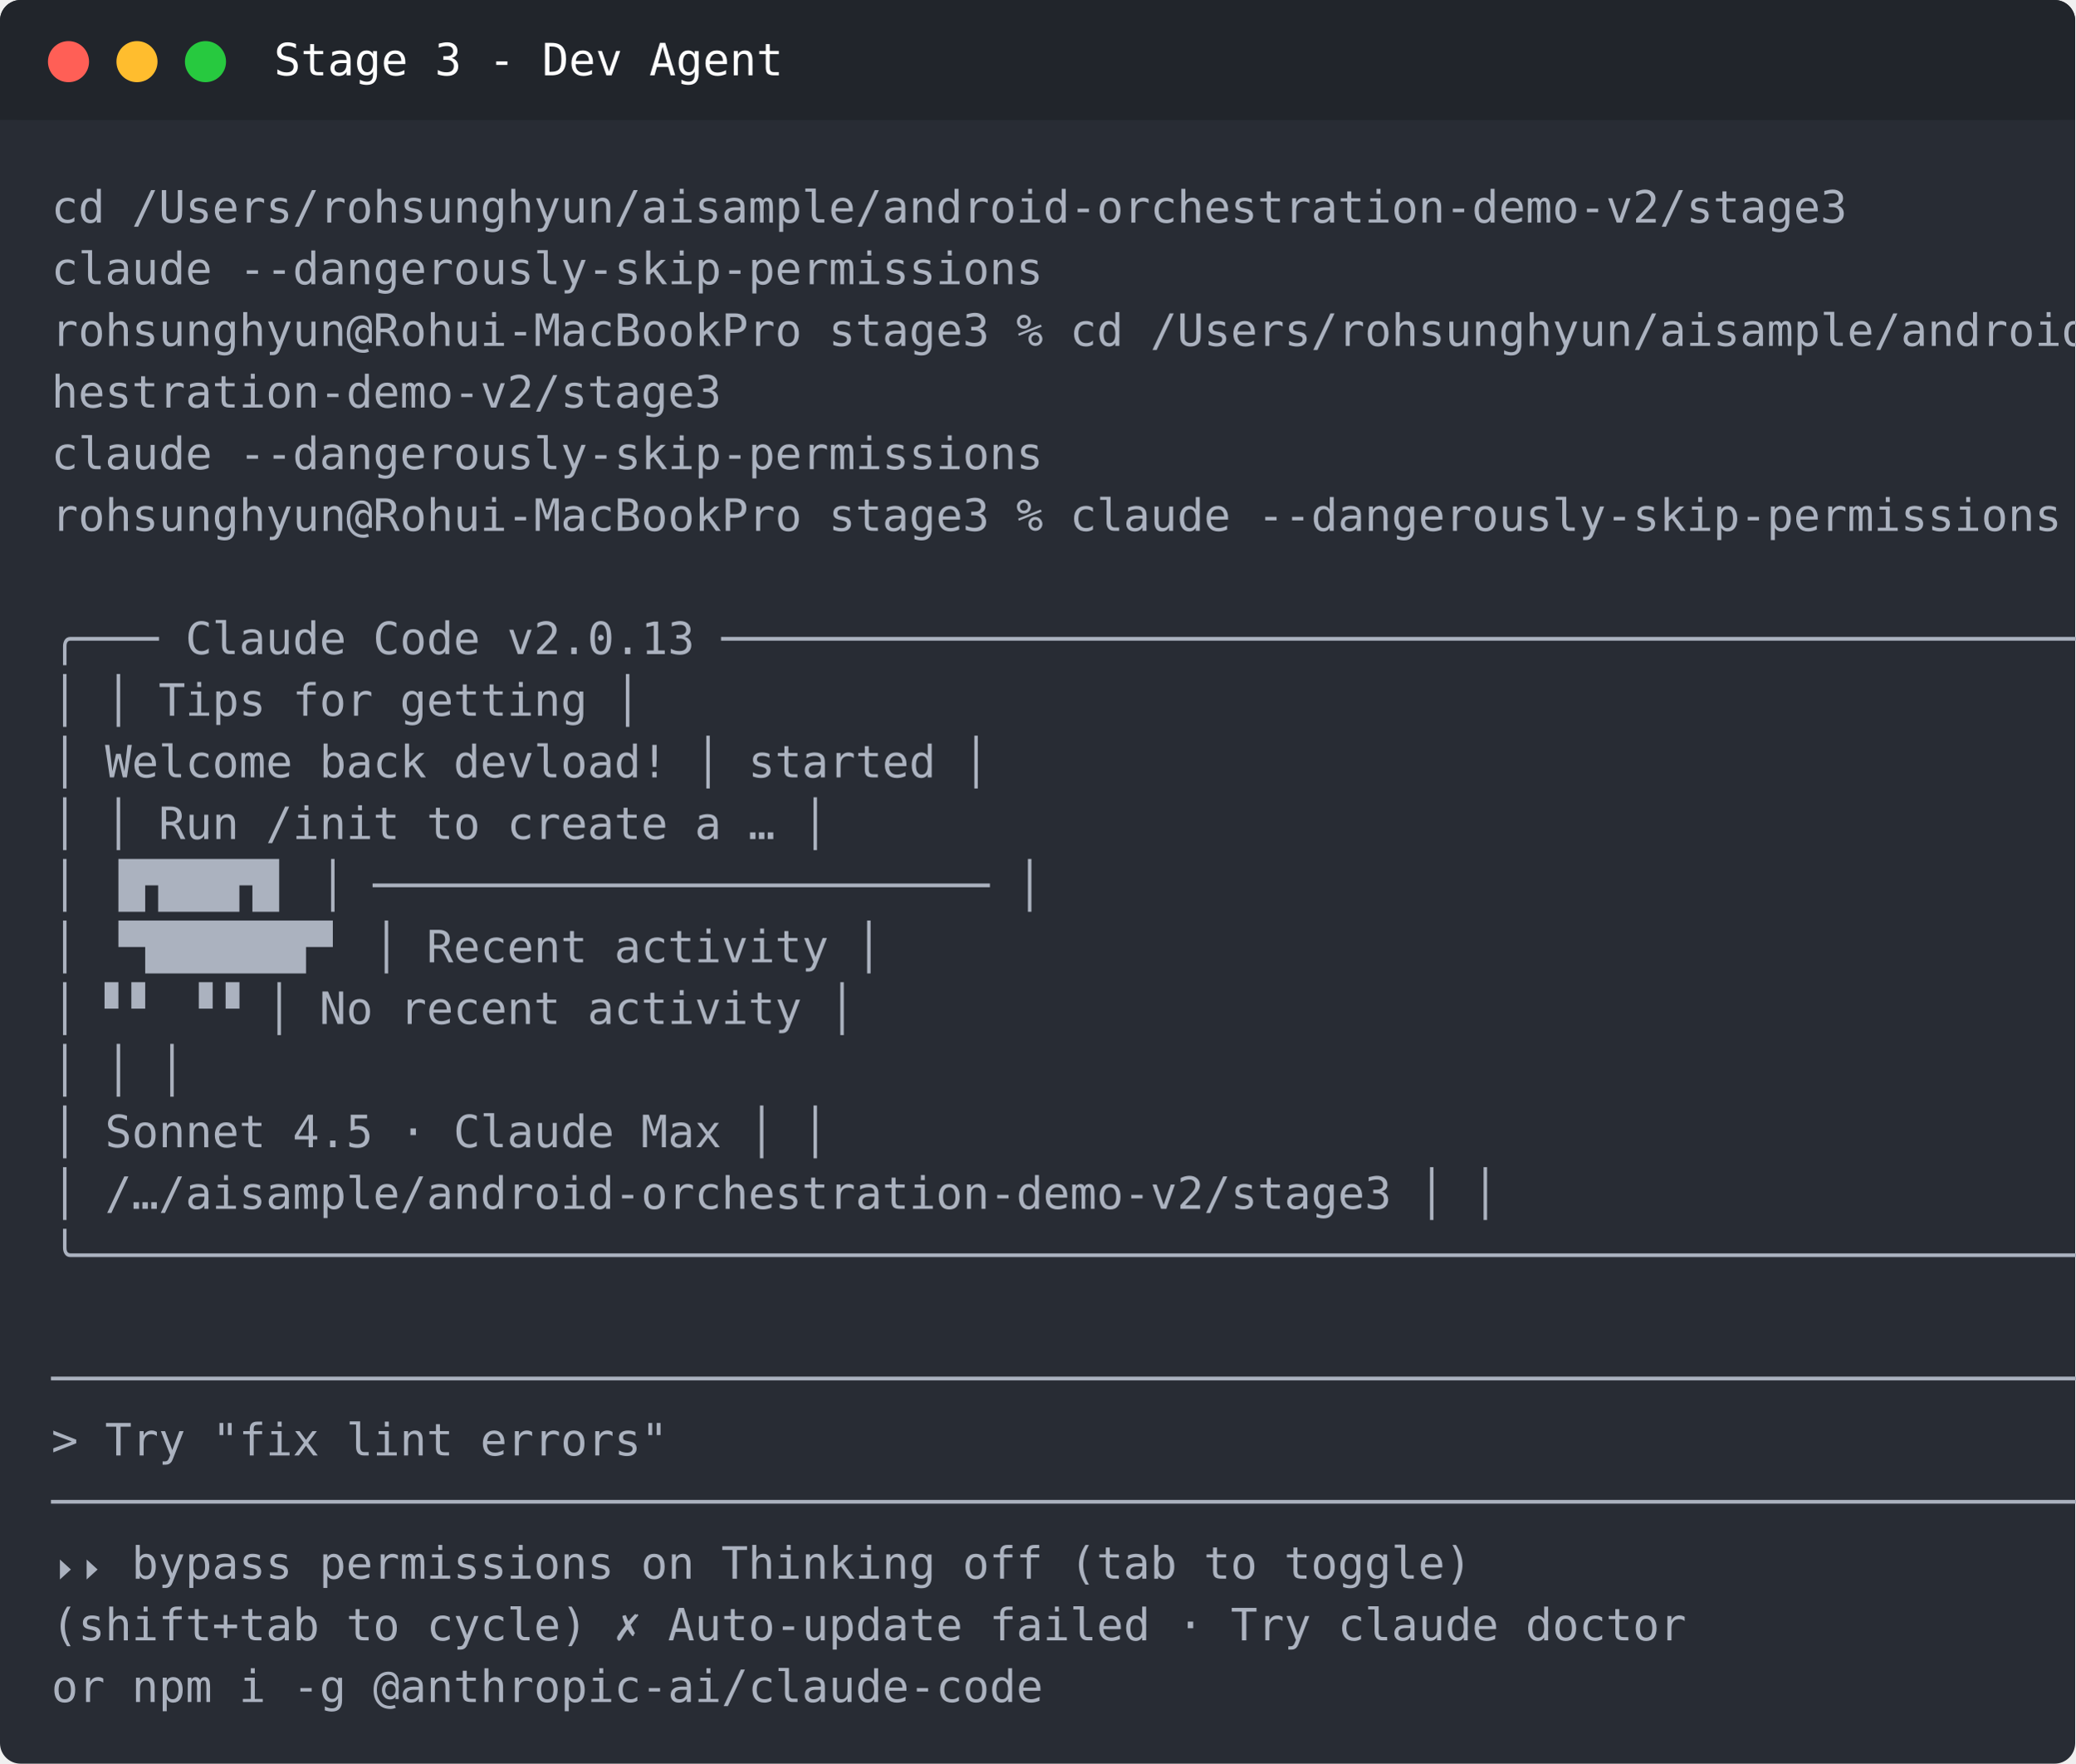
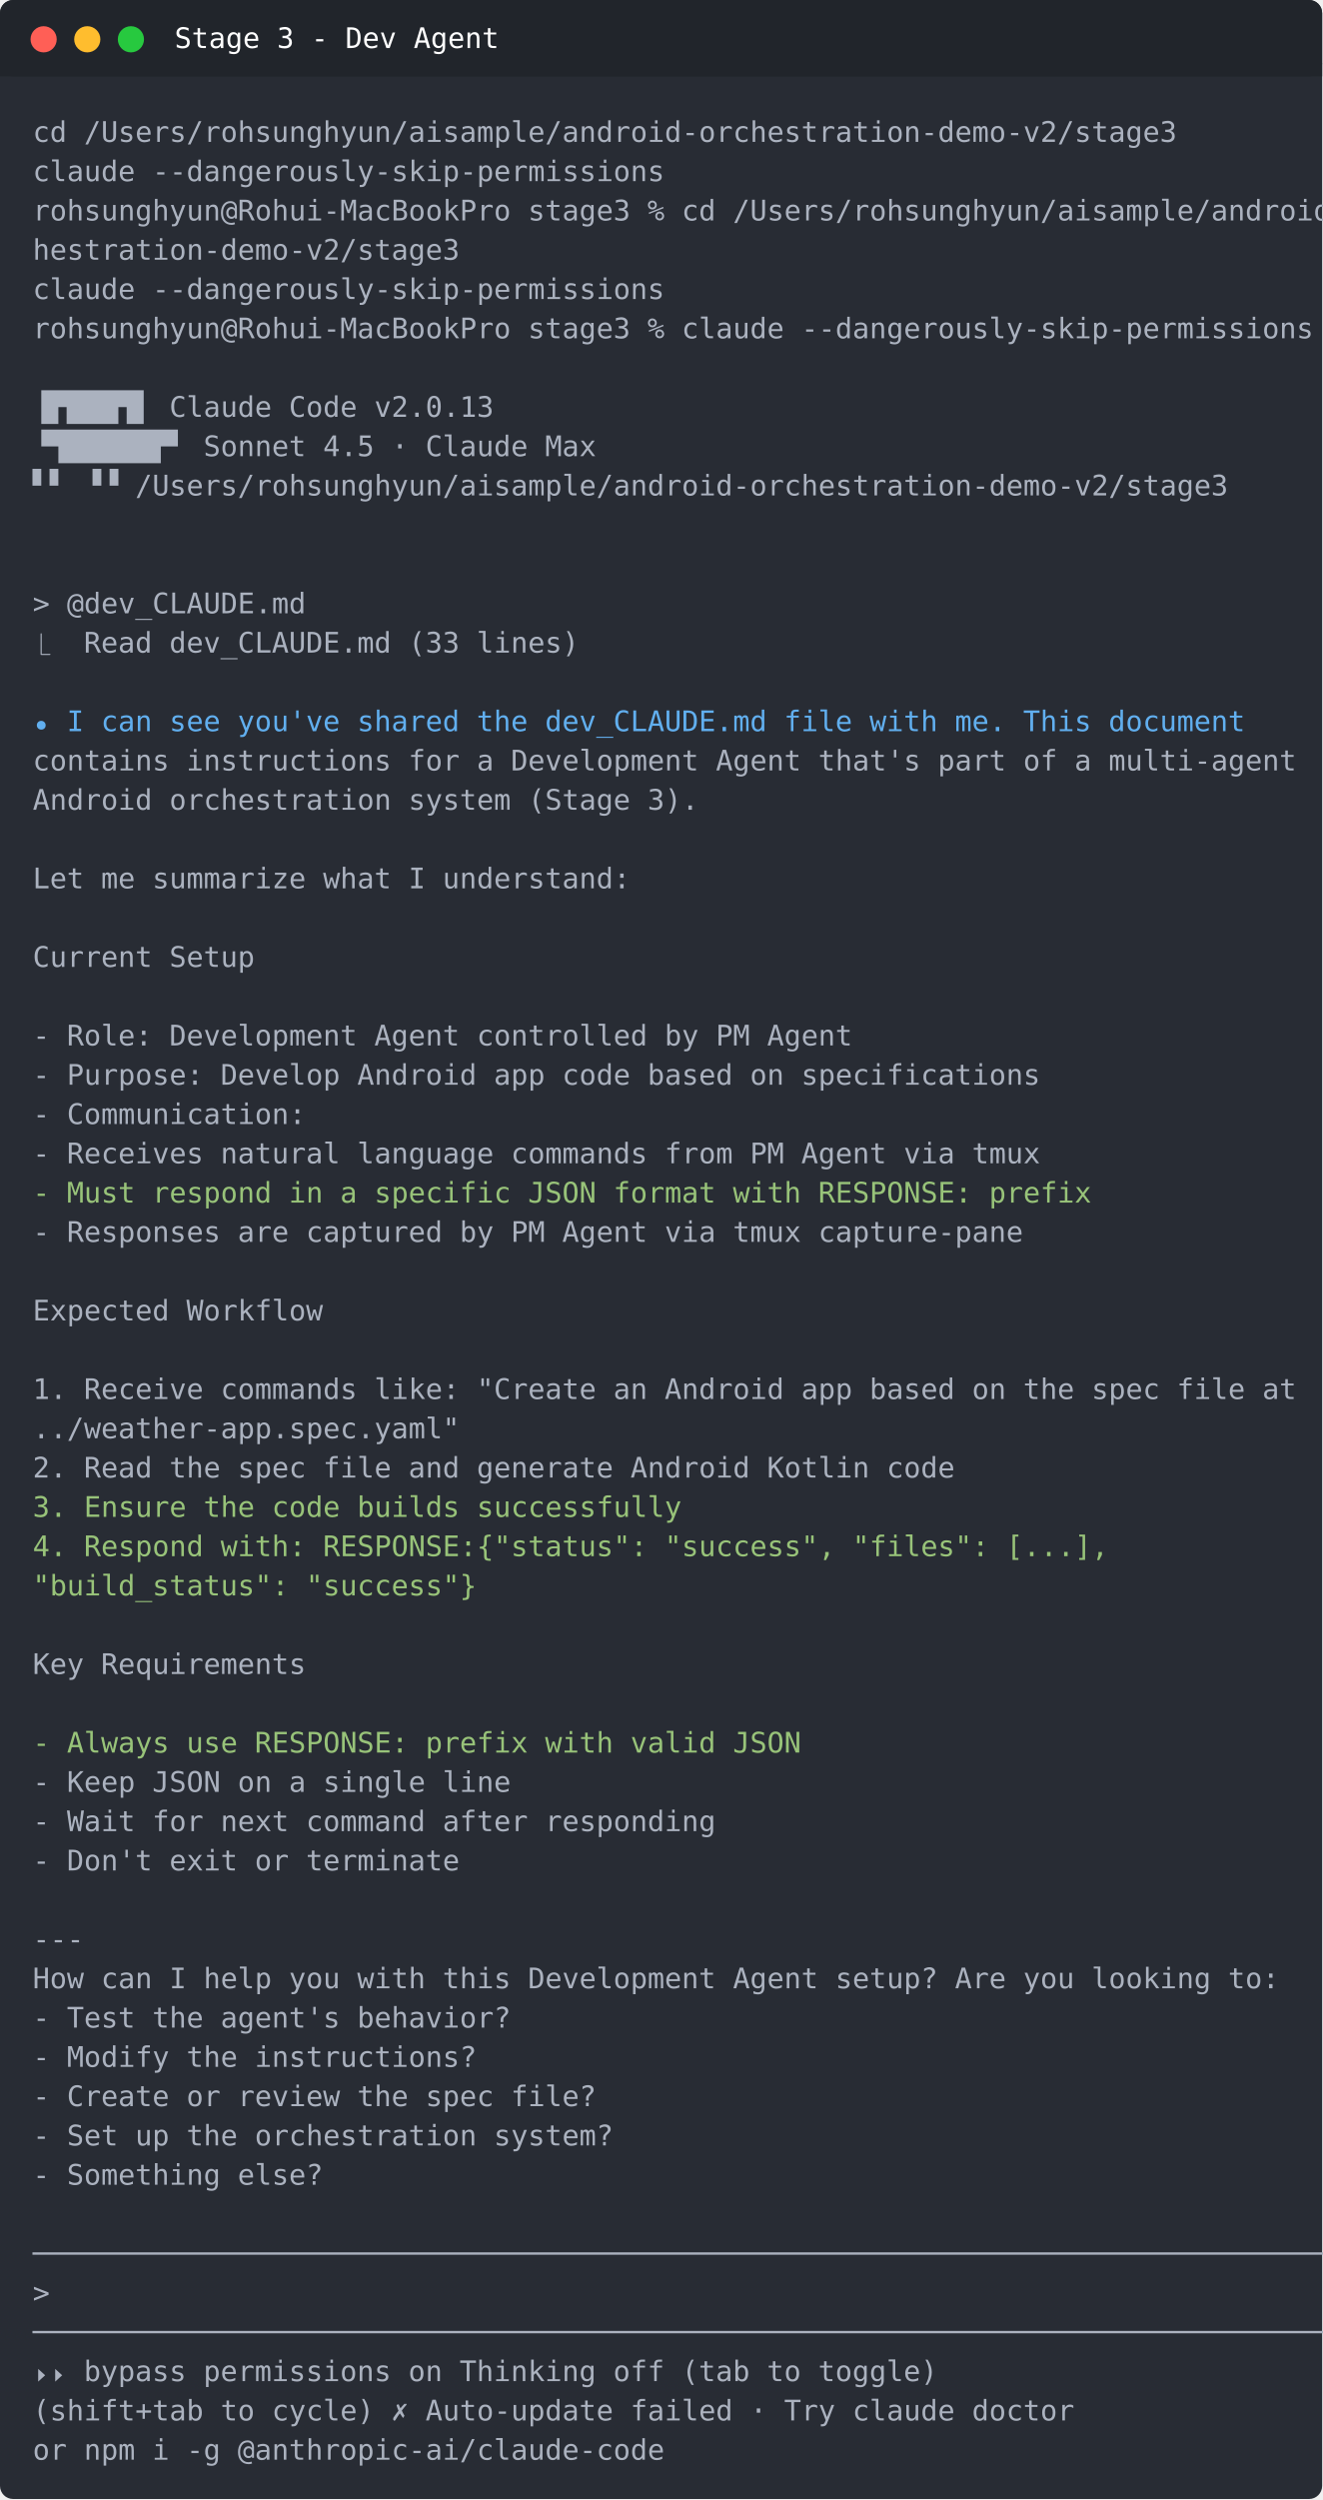
- <svg xmlns="http://www.w3.org/2000/svg" width="606.0" height="515" viewBox="0 0 606.0 515">
+ <svg xmlns="http://www.w3.org/2000/svg" width="606.0" height="1145" viewBox="0 0 606.0 1145">
  <style>
        .terminal-bg { fill: #282c34; }
        .terminal-header { fill: #21252b; }
        .terminal-button { stroke: none; }
        .terminal-text {
            fill: #abb2bf;
            font-family: 'Monaco', 'Menlo', 'Ubuntu Mono', 'Consolas', monospace;
            font-size: 13px;
            white-space: pre;
        }
        .terminal-title { fill: #ffffff; font-size: 13px; }
        .success { fill: #98c379; }
        .info { fill: #61afef; }
    </style>
-   <rect class="terminal-bg" width="606.0" height="515" rx="6" />
+   <rect class="terminal-bg" width="606.0" height="1145" rx="6" />
  <rect class="terminal-header" width="606.0" height="35" rx="6" />
  <rect class="terminal-header" y="29" width="606.0" height="6" />
  <circle class="terminal-button" cx="20" cy="18" r="6" fill="#ff5f56" />
  <circle class="terminal-button" cx="40" cy="18" r="6" fill="#ffbd2e" />
  <circle class="terminal-button" cx="60" cy="18" r="6" fill="#27c93f" />
  <text class="terminal-text terminal-title" x="80" y="22">Stage 3 - Dev Agent</text>
  <text class="terminal-text" x="15" y="65">cd /Users/rohsunghyun/aisample/android-orchestration-demo-v2/stage3</text>
  <text class="terminal-text" x="15" y="83">claude --dangerously-skip-permissions</text>
  <text class="terminal-text" x="15" y="101">rohsunghyun@Rohui-MacBookPro stage3 % cd /Users/rohsunghyun/aisample/android-orc</text>
  <text class="terminal-text" x="15" y="119">hestration-demo-v2/stage3</text>
  <text class="terminal-text" x="15" y="137">claude --dangerously-skip-permissions</text>
  <text class="terminal-text" x="15" y="155">rohsunghyun@Rohui-MacBookPro stage3 % claude --dangerously-skip-permissions</text>
  <text class="terminal-text" x="15" y="173" />
-   <text class="terminal-text" x="15" y="191">╭─── Claude Code v2.0.13 ──────────────────────────────────────────────────────╮</text>
-   <text class="terminal-text" x="15" y="209">│                                                    │ Tips for getting        │</text>
-   <text class="terminal-text" x="15" y="227">│                Welcome back devload!               │ started                 │</text>
-   <text class="terminal-text" x="15" y="245">│                                                    │ Run /init to create a … │</text>
-   <text class="terminal-text" x="15" y="263">│                       ▐▛███▜▌                      │ ─────────────────────── │</text>
-   <text class="terminal-text" x="15" y="281">│                      ▝▜█████▛▘                     │ Recent activity         │</text>
-   <text class="terminal-text" x="15" y="299">│                        ▘▘ ▝▝                       │ No recent activity      │</text>
-   <text class="terminal-text" x="15" y="317">│                                                    │                         │</text>
-   <text class="terminal-text" x="15" y="335">│              Sonnet 4.5 · Claude Max               │                         │</text>
-   <text class="terminal-text" x="15" y="353">│  /…/aisample/android-orchestration-demo-v2/stage3  │                         │</text>
-   <text class="terminal-text" x="15" y="371">╰──────────────────────────────────────────────────────────────────────────────╯</text>
+   <text class="terminal-text" x="15" y="191"> ▐▛███▜▌   Claude Code v2.0.13</text>
+   <text class="terminal-text" x="15" y="209">▝▜█████▛▘  Sonnet 4.5 · Claude Max</text>
+   <text class="terminal-text" x="15" y="227">  ▘▘ ▝▝    /Users/rohsunghyun/aisample/android-orchestration-demo-v2/stage3</text>
+   <text class="terminal-text" x="15" y="245" />
+   <text class="terminal-text" x="15" y="263" />
+   <text class="terminal-text" x="15" y="281">&gt; @dev_CLAUDE.md</text>
+   <text class="terminal-text" x="15" y="299">  ⎿  Read dev_CLAUDE.md (33 lines)</text>
+   <text class="terminal-text" x="15" y="317" />
+   <text class="terminal-text info" x="15" y="335">⏺ I can see you've shared the dev_CLAUDE.md file with me. This document</text>
+   <text class="terminal-text" x="15" y="353">  contains instructions for a Development Agent that's part of a multi-agent</text>
+   <text class="terminal-text" x="15" y="371">   Android orchestration system (Stage 3).</text>
  <text class="terminal-text" x="15" y="389" />
-   <text class="terminal-text" x="15" y="407">────────────────────────────────────────────────────────────────────────────────</text>
-   <text class="terminal-text" x="15" y="425">&gt; Try "fix lint errors"</text>
-   <text class="terminal-text" x="15" y="443">────────────────────────────────────────────────────────────────────────────────</text>
-   <text class="terminal-text" x="15" y="461">  ⏵⏵ bypass permissions on                        Thinking off (tab to toggle)</text>
-   <text class="terminal-text" x="15" y="479">  (shift+tab to cycle)               ✗ Auto-update failed · Try claude doctor</text>
-   <text class="terminal-text" x="15" y="497">                                     or npm i -g @anthropic-ai/claude-code</text>
+   <text class="terminal-text" x="15" y="407">  Let me summarize what I understand:</text>
+   <text class="terminal-text" x="15" y="425" />
+   <text class="terminal-text" x="15" y="443">  Current Setup</text>
+   <text class="terminal-text" x="15" y="461" />
+   <text class="terminal-text" x="15" y="479">  - Role: Development Agent controlled by PM Agent</text>
+   <text class="terminal-text" x="15" y="497">  - Purpose: Develop Android app code based on specifications</text>
+   <text class="terminal-text" x="15" y="515">  - Communication:</text>
+   <text class="terminal-text" x="15" y="533">    - Receives natural language commands from PM Agent via tmux</text>
+   <text class="terminal-text success" x="15" y="551">    - Must respond in a specific JSON format with RESPONSE: prefix</text>
+   <text class="terminal-text" x="15" y="569">    - Responses are captured by PM Agent via tmux capture-pane</text>
+   <text class="terminal-text" x="15" y="587" />
+   <text class="terminal-text" x="15" y="605">  Expected Workflow</text>
+   <text class="terminal-text" x="15" y="623" />
+   <text class="terminal-text" x="15" y="641">  1. Receive commands like: "Create an Android app based on the spec file at</text>
+   <text class="terminal-text" x="15" y="659">   ../weather-app.spec.yaml"</text>
+   <text class="terminal-text" x="15" y="677">  2. Read the spec file and generate Android Kotlin code</text>
+   <text class="terminal-text success" x="15" y="695">  3. Ensure the code builds successfully</text>
+   <text class="terminal-text success" x="15" y="713">  4. Respond with: RESPONSE:{"status": "success", "files": [...],</text>
+   <text class="terminal-text success" x="15" y="731">  "build_status": "success"}</text>
+   <text class="terminal-text" x="15" y="749" />
+   <text class="terminal-text" x="15" y="767">  Key Requirements</text>
+   <text class="terminal-text" x="15" y="785" />
+   <text class="terminal-text success" x="15" y="803">  - Always use RESPONSE: prefix with valid JSON</text>
+   <text class="terminal-text" x="15" y="821">  - Keep JSON on a single line</text>
+   <text class="terminal-text" x="15" y="839">  - Wait for next command after responding</text>
+   <text class="terminal-text" x="15" y="857">  - Don't exit or terminate</text>
+   <text class="terminal-text" x="15" y="875" />
+   <text class="terminal-text" x="15" y="893">  ---</text>
+   <text class="terminal-text" x="15" y="911">  How can I help you with this Development Agent setup? Are you looking to:</text>
+   <text class="terminal-text" x="15" y="929">  - Test the agent's behavior?</text>
+   <text class="terminal-text" x="15" y="947">  - Modify the instructions?</text>
+   <text class="terminal-text" x="15" y="965">  - Create or review the spec file?</text>
+   <text class="terminal-text" x="15" y="983">  - Set up the orchestration system?</text>
+   <text class="terminal-text" x="15" y="1001">  - Something else?</text>
+   <text class="terminal-text" x="15" y="1019" />
+   <text class="terminal-text" x="15" y="1037">────────────────────────────────────────────────────────────────────────────────</text>
+   <text class="terminal-text" x="15" y="1055">&gt; </text>
+   <text class="terminal-text" x="15" y="1073">────────────────────────────────────────────────────────────────────────────────</text>
+   <text class="terminal-text" x="15" y="1091">  ⏵⏵ bypass permissions on                        Thinking off (tab to toggle)</text>
+   <text class="terminal-text" x="15" y="1109">  (shift+tab to cycle)               ✗ Auto-update failed · Try claude doctor</text>
+   <text class="terminal-text" x="15" y="1127">                                     or npm i -g @anthropic-ai/claude-code</text>
</svg>
